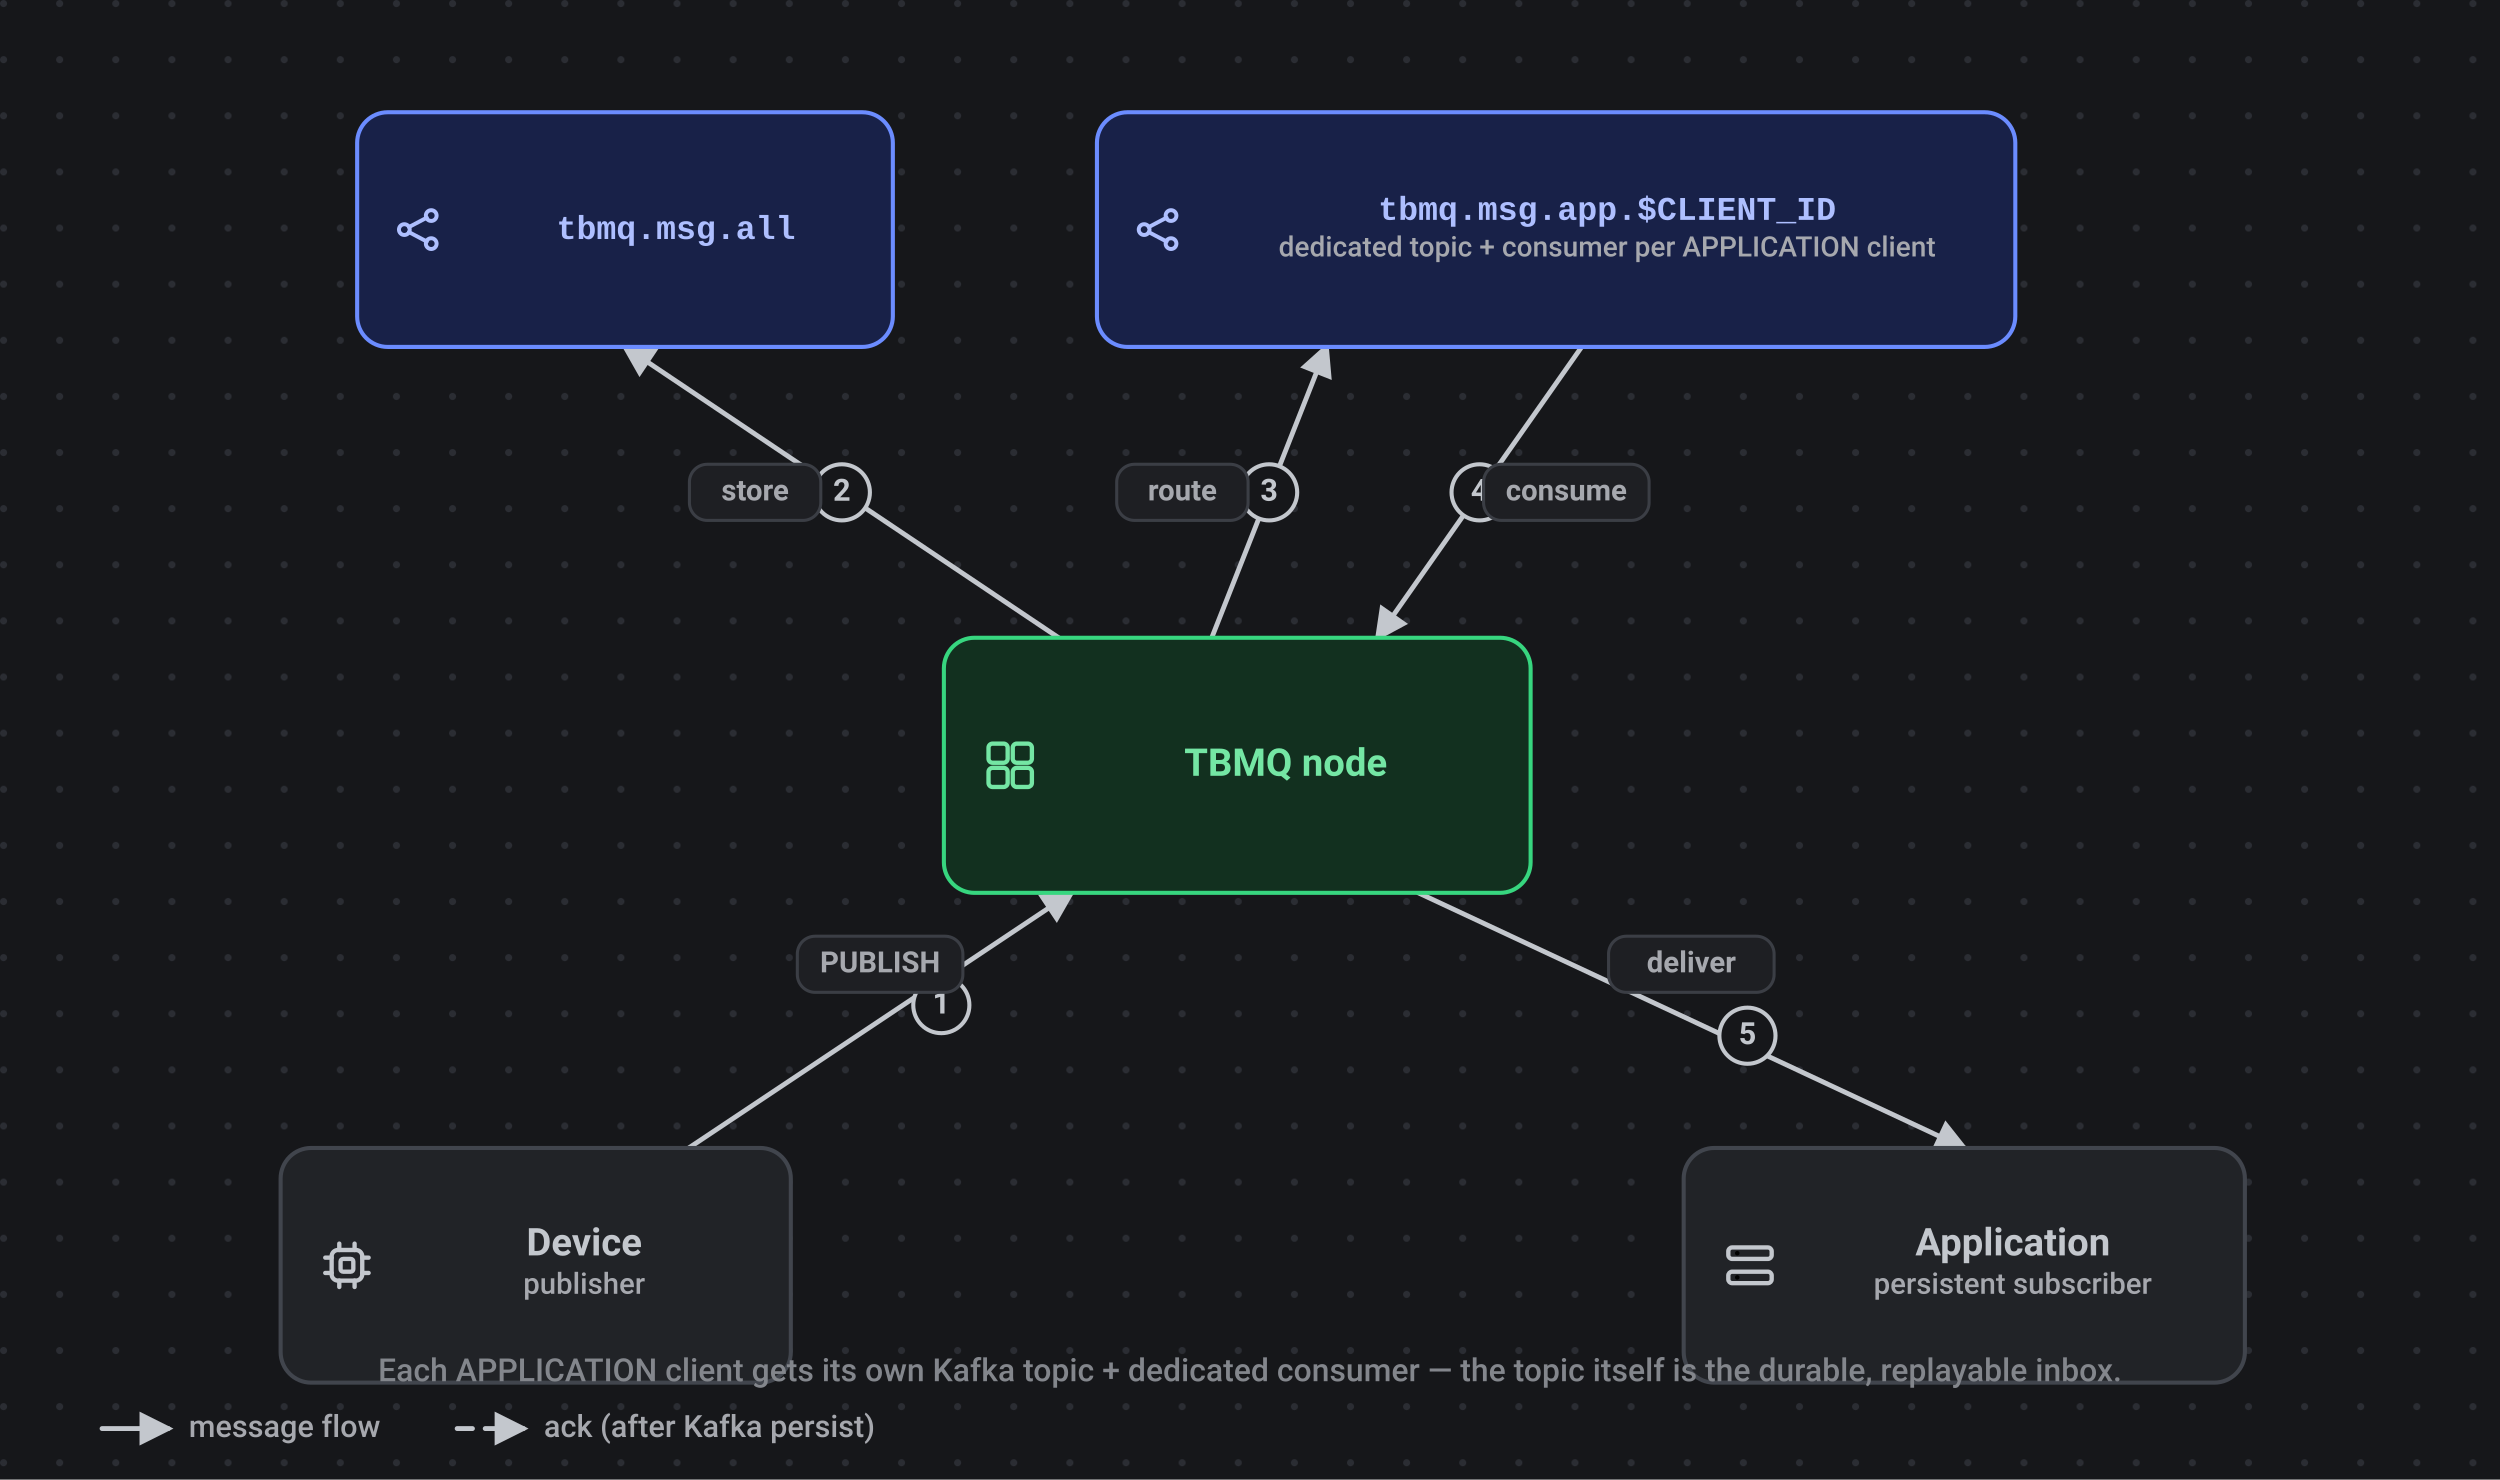
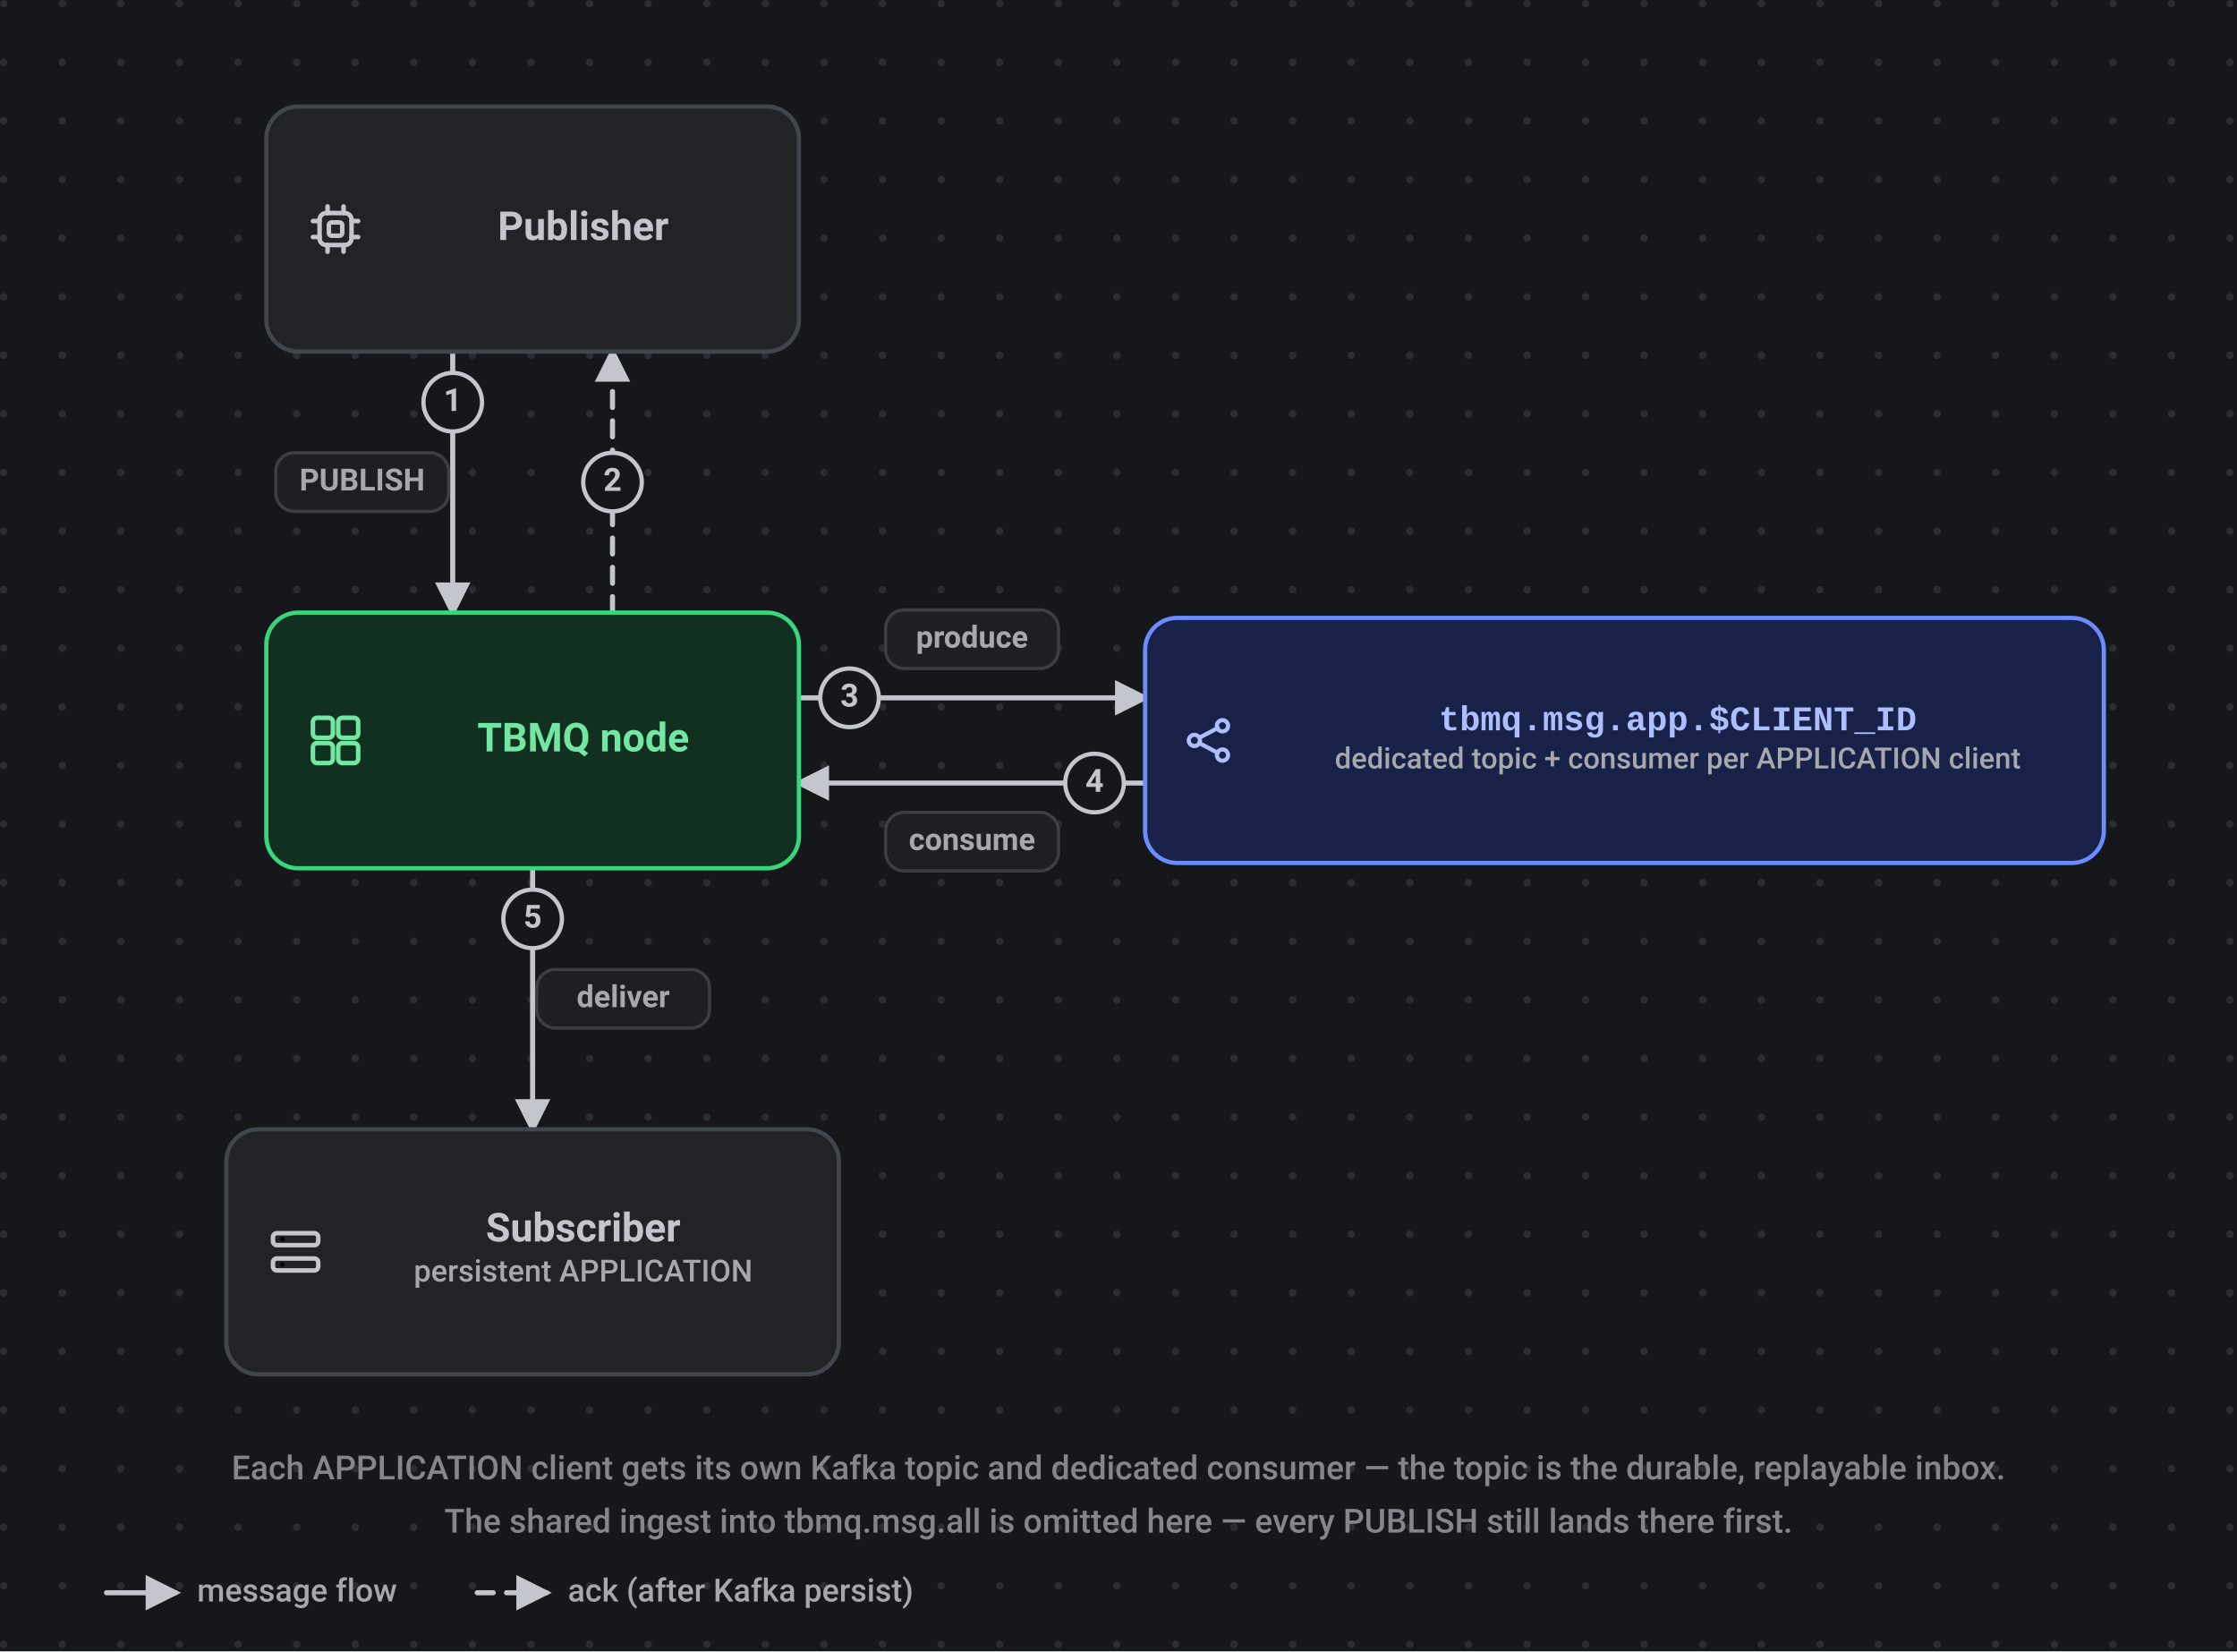
- <svg xmlns="http://www.w3.org/2000/svg" viewBox="0 0 980 580" width="980" height="580" font-family="system-ui, -apple-system, 'Segoe UI', Roboto, Helvetica, Arial, sans-serif">
+ <svg xmlns="http://www.w3.org/2000/svg" viewBox="0 0 840 620" width="840" height="620" font-family="system-ui, -apple-system, 'Segoe UI', Roboto, Helvetica, Arial, sans-serif">
  <defs>
    <marker id="ah-c3c7cd" viewBox="0 0 10 10" refX="8.5" refY="5" markerWidth="7" markerHeight="7" orient="auto-start-reverse">
      <path d="M0 0 L10 5 L0 10 z" fill="#c3c7cd" />
    </marker>
    <pattern id="dots" width="22" height="22" patternUnits="userSpaceOnUse">
      <circle cx="1.4" cy="1.4" r="1.4" fill="#33363d" opacity="0.7" />
    </pattern>
  </defs>
-   <rect x="0" y="0" width="980" height="580" fill="#16171a" />
-   <rect x="0" y="0" width="980" height="580" fill="url(#dots)" />
-   <path d="M 270 450 L 420 350" fill="none" stroke="#c3c7cd" stroke-width="1.9" stroke-dasharray="none" stroke-linecap="round" stroke-linejoin="round" marker-end="url(#ah-c3c7cd)" />
-   <circle cx="369" cy="394" r="11" fill="#16171a" stroke="#c3c7cd" stroke-width="1.6" />
-   <text x="369" y="394" font-family="system-ui, -apple-system, 'Segoe UI', Roboto, Helvetica, Arial, sans-serif" font-size="12" font-weight="700" fill="#c3c7cd" text-anchor="middle" opacity="1" dominant-baseline="middle">1</text>
-   <rect x="312.55" y="367" width="64.9" height="22" rx="7" fill="#1e1f23" stroke="#3b3e45" stroke-width="1.2" />
-   <text x="345" y="378" font-family="system-ui, -apple-system, 'Segoe UI', Roboto, Helvetica, Arial, sans-serif" font-size="11.5" font-weight="600" fill="#a6a8ae" text-anchor="middle" opacity="1" dominant-baseline="middle">PUBLISH</text>
-   <path d="M 415 250 L 245 136" fill="none" stroke="#c3c7cd" stroke-width="1.9" stroke-dasharray="none" stroke-linecap="round" stroke-linejoin="round" marker-end="url(#ah-c3c7cd)" />
-   <circle cx="330" cy="193" r="11" fill="#16171a" stroke="#c3c7cd" stroke-width="1.6" />
-   <text x="330" y="193" font-family="system-ui, -apple-system, 'Segoe UI', Roboto, Helvetica, Arial, sans-serif" font-size="12" font-weight="700" fill="#c3c7cd" text-anchor="middle" opacity="1" dominant-baseline="middle">2</text>
-   <rect x="270.25" y="182" width="51.5" height="22" rx="7" fill="#1e1f23" stroke="#3b3e45" stroke-width="1.2" />
-   <text x="296" y="193" font-family="system-ui, -apple-system, 'Segoe UI', Roboto, Helvetica, Arial, sans-serif" font-size="11.5" font-weight="600" fill="#a6a8ae" text-anchor="middle" opacity="1" dominant-baseline="middle">store</text>
-   <path d="M 475 250 L 520 136" fill="none" stroke="#c3c7cd" stroke-width="1.9" stroke-dasharray="none" stroke-linecap="round" stroke-linejoin="round" marker-end="url(#ah-c3c7cd)" />
-   <circle cx="497.5" cy="193" r="11" fill="#16171a" stroke="#c3c7cd" stroke-width="1.6" />
-   <text x="497.5" y="193" font-family="system-ui, -apple-system, 'Segoe UI', Roboto, Helvetica, Arial, sans-serif" font-size="12" font-weight="700" fill="#c3c7cd" text-anchor="middle" opacity="1" dominant-baseline="middle">3</text>
-   <rect x="437.75" y="182" width="51.5" height="22" rx="7" fill="#1e1f23" stroke="#3b3e45" stroke-width="1.2" />
-   <text x="463.5" y="193" font-family="system-ui, -apple-system, 'Segoe UI', Roboto, Helvetica, Arial, sans-serif" font-size="11.5" font-weight="600" fill="#a6a8ae" text-anchor="middle" opacity="1" dominant-baseline="middle">route</text>
-   <path d="M 620 136 L 540 250" fill="none" stroke="#c3c7cd" stroke-width="1.9" stroke-dasharray="none" stroke-linecap="round" stroke-linejoin="round" marker-end="url(#ah-c3c7cd)" />
-   <circle cx="580" cy="193" r="11" fill="#16171a" stroke="#c3c7cd" stroke-width="1.6" />
-   <text x="580" y="193" font-family="system-ui, -apple-system, 'Segoe UI', Roboto, Helvetica, Arial, sans-serif" font-size="12" font-weight="700" fill="#c3c7cd" text-anchor="middle" opacity="1" dominant-baseline="middle">4</text>
-   <rect x="581.55" y="182" width="64.9" height="22" rx="7" fill="#1e1f23" stroke="#3b3e45" stroke-width="1.2" />
-   <text x="614" y="193" font-family="system-ui, -apple-system, 'Segoe UI', Roboto, Helvetica, Arial, sans-serif" font-size="11.5" font-weight="600" fill="#a6a8ae" text-anchor="middle" opacity="1" dominant-baseline="middle">consume</text>
-   <path d="M 556 350 L 770 450" fill="none" stroke="#c3c7cd" stroke-width="1.9" stroke-dasharray="none" stroke-linecap="round" stroke-linejoin="round" marker-end="url(#ah-c3c7cd)" />
-   <circle cx="685" cy="406" r="11" fill="#16171a" stroke="#c3c7cd" stroke-width="1.6" />
-   <text x="685" y="406" font-family="system-ui, -apple-system, 'Segoe UI', Roboto, Helvetica, Arial, sans-serif" font-size="12" font-weight="700" fill="#c3c7cd" text-anchor="middle" opacity="1" dominant-baseline="middle">5</text>
-   <rect x="630.55" y="367" width="64.9" height="22" rx="7" fill="#1e1f23" stroke="#3b3e45" stroke-width="1.2" />
-   <text x="663" y="378" font-family="system-ui, -apple-system, 'Segoe UI', Roboto, Helvetica, Arial, sans-serif" font-size="11.5" font-weight="600" fill="#a6a8ae" text-anchor="middle" opacity="1" dominant-baseline="middle">deliver</text>
-   <rect x="140" y="44" width="210" height="92" rx="12" fill="#182148" stroke="#6b8cff" stroke-width="1.6" />
-   <g transform="translate(153 79) scale(0.9166667)" fill="none" stroke="#aebfff" stroke-width="1.7" stroke-linecap="round" stroke-linejoin="round">
+   <rect x="0" y="0" width="840" height="620" fill="#16171a" />
+   <rect x="0" y="0" width="840" height="620" fill="url(#dots)" />
+   <path d="M 170 132 L 170 230" fill="none" stroke="#c3c7cd" stroke-width="1.9" stroke-dasharray="none" stroke-linecap="round" stroke-linejoin="round" marker-end="url(#ah-c3c7cd)" />
+   <circle cx="170" cy="151" r="11" fill="#16171a" stroke="#c3c7cd" stroke-width="1.6" />
+   <text x="170" y="151" font-family="system-ui, -apple-system, 'Segoe UI', Roboto, Helvetica, Arial, sans-serif" font-size="12" font-weight="700" fill="#c3c7cd" text-anchor="middle" opacity="1" dominant-baseline="middle">1</text>
+   <rect x="103.55" y="170" width="64.9" height="22" rx="7" fill="#1e1f23" stroke="#3b3e45" stroke-width="1.2" />
+   <text x="136" y="181" font-family="system-ui, -apple-system, 'Segoe UI', Roboto, Helvetica, Arial, sans-serif" font-size="11.5" font-weight="600" fill="#a6a8ae" text-anchor="middle" opacity="1" dominant-baseline="middle">PUBLISH</text>
+   <path d="M 230 230 L 230 132" fill="none" stroke="#c3c7cd" stroke-width="1.9" stroke-dasharray="6 5" stroke-linecap="round" stroke-linejoin="round" marker-end="url(#ah-c3c7cd)" />
+   <circle cx="230" cy="181" r="11" fill="#16171a" stroke="#c3c7cd" stroke-width="1.6" />
+   <text x="230" y="181" font-family="system-ui, -apple-system, 'Segoe UI', Roboto, Helvetica, Arial, sans-serif" font-size="12" font-weight="700" fill="#c3c7cd" text-anchor="middle" opacity="1" dominant-baseline="middle">2</text>
+   <path d="M 300 262 L 430 262" fill="none" stroke="#c3c7cd" stroke-width="1.9" stroke-dasharray="none" stroke-linecap="round" stroke-linejoin="round" marker-end="url(#ah-c3c7cd)" />
+   <circle cx="319" cy="262" r="11" fill="#16171a" stroke="#c3c7cd" stroke-width="1.6" />
+   <text x="319" y="262" font-family="system-ui, -apple-system, 'Segoe UI', Roboto, Helvetica, Arial, sans-serif" font-size="12" font-weight="700" fill="#c3c7cd" text-anchor="middle" opacity="1" dominant-baseline="middle">3</text>
+   <rect x="332.55" y="229" width="64.9" height="22" rx="7" fill="#1e1f23" stroke="#3b3e45" stroke-width="1.2" />
+   <text x="365" y="240" font-family="system-ui, -apple-system, 'Segoe UI', Roboto, Helvetica, Arial, sans-serif" font-size="11.5" font-weight="600" fill="#a6a8ae" text-anchor="middle" opacity="1" dominant-baseline="middle">produce</text>
+   <path d="M 430 294 L 300 294" fill="none" stroke="#c3c7cd" stroke-width="1.9" stroke-dasharray="none" stroke-linecap="round" stroke-linejoin="round" marker-end="url(#ah-c3c7cd)" />
+   <circle cx="411" cy="294" r="11" fill="#16171a" stroke="#c3c7cd" stroke-width="1.6" />
+   <text x="411" y="294" font-family="system-ui, -apple-system, 'Segoe UI', Roboto, Helvetica, Arial, sans-serif" font-size="12" font-weight="700" fill="#c3c7cd" text-anchor="middle" opacity="1" dominant-baseline="middle">4</text>
+   <rect x="332.55" y="305" width="64.9" height="22" rx="7" fill="#1e1f23" stroke="#3b3e45" stroke-width="1.2" />
+   <text x="365" y="316" font-family="system-ui, -apple-system, 'Segoe UI', Roboto, Helvetica, Arial, sans-serif" font-size="11.5" font-weight="600" fill="#a6a8ae" text-anchor="middle" opacity="1" dominant-baseline="middle">consume</text>
+   <path d="M 200 326 L 200 424" fill="none" stroke="#c3c7cd" stroke-width="1.9" stroke-dasharray="none" stroke-linecap="round" stroke-linejoin="round" marker-end="url(#ah-c3c7cd)" />
+   <circle cx="200" cy="345" r="11" fill="#16171a" stroke="#c3c7cd" stroke-width="1.6" />
+   <text x="200" y="345" font-family="system-ui, -apple-system, 'Segoe UI', Roboto, Helvetica, Arial, sans-serif" font-size="12" font-weight="700" fill="#c3c7cd" text-anchor="middle" opacity="1" dominant-baseline="middle">5</text>
+   <rect x="201.55" y="364" width="64.9" height="22" rx="7" fill="#1e1f23" stroke="#3b3e45" stroke-width="1.2" />
+   <text x="234" y="375" font-family="system-ui, -apple-system, 'Segoe UI', Roboto, Helvetica, Arial, sans-serif" font-size="11.5" font-weight="600" fill="#a6a8ae" text-anchor="middle" opacity="1" dominant-baseline="middle">deliver</text>
+   <rect x="430" y="232" width="360" height="92" rx="12" fill="#182148" stroke="#6b8cff" stroke-width="1.6" />
+   <g transform="translate(443 267) scale(0.9166667)" fill="none" stroke="#aebfff" stroke-width="1.7" stroke-linecap="round" stroke-linejoin="round">
    <circle cx="6" cy="12" r="2.3" />
    <circle cx="17.5" cy="6" r="2.3" />
    <circle cx="17.5" cy="18" r="2.3" />
    <path d="M8 10.9 15.6 6.9M8 13.1l7.6 4" />
  </g>
-   <text x="265" y="90" font-family="ui-monospace, SFMono-Regular, Menlo, Consolas, 'Liberation Mono', 'Courier New', monospace" font-size="13" font-weight="650" fill="#aebfff" text-anchor="middle" opacity="1" dominant-baseline="middle">tbmq.msg.all</text>
-   <rect x="430" y="44" width="360" height="92" rx="12" fill="#182148" stroke="#6b8cff" stroke-width="1.6" />
-   <g transform="translate(443 79) scale(0.9166667)" fill="none" stroke="#aebfff" stroke-width="1.7" stroke-linecap="round" stroke-linejoin="round">
-     <circle cx="6" cy="12" r="2.3" />
-     <circle cx="17.5" cy="6" r="2.3" />
-     <circle cx="17.5" cy="18" r="2.3" />
-     <path d="M8 10.9 15.6 6.9M8 13.1l7.6 4" />
-   </g>
-   <text x="630" y="82.5" font-family="ui-monospace, SFMono-Regular, Menlo, Consolas, 'Liberation Mono', 'Courier New', monospace" font-size="13" font-weight="650" fill="#aebfff" text-anchor="middle" opacity="1" dominant-baseline="middle">tbmq.msg.app.$CLIENT_ID</text>
-   <text x="630" y="97.5" font-family="system-ui, -apple-system, 'Segoe UI', Roboto, Helvetica, Arial, sans-serif" font-size="11" font-weight="500" fill="#a6a8ae" text-anchor="middle" opacity="1" dominant-baseline="middle">dedicated topic + consumer per APPLICATION client</text>
-   <rect x="370" y="250" width="230" height="100" rx="12" fill="#12301f" stroke="#37d67f" stroke-width="1.6" />
-   <g transform="translate(384 288) scale(1)" fill="none" stroke="#74e6a4" stroke-width="1.7" stroke-linecap="round" stroke-linejoin="round">
+   <text x="630" y="270.5" font-family="ui-monospace, SFMono-Regular, Menlo, Consolas, 'Liberation Mono', 'Courier New', monospace" font-size="13" font-weight="650" fill="#aebfff" text-anchor="middle" opacity="1" dominant-baseline="middle">tbmq.msg.app.$CLIENT_ID</text>
+   <text x="630" y="285.5" font-family="system-ui, -apple-system, 'Segoe UI', Roboto, Helvetica, Arial, sans-serif" font-size="11" font-weight="500" fill="#a6a8ae" text-anchor="middle" opacity="1" dominant-baseline="middle">dedicated topic + consumer per APPLICATION client</text>
+   <rect x="100" y="230" width="200" height="96" rx="12" fill="#12301f" stroke="#37d67f" stroke-width="1.6" />
+   <g transform="translate(114 266) scale(1)" fill="none" stroke="#74e6a4" stroke-width="1.7" stroke-linecap="round" stroke-linejoin="round">
    <rect x="3.5" y="3.5" width="7.5" height="7.5" rx="1.6" />
    <rect x="13" y="3.5" width="7.5" height="7.5" rx="1.6" />
    <rect x="3.5" y="13" width="7.5" height="7.5" rx="1.6" />
    <rect x="13" y="13" width="7.5" height="7.5" rx="1.6" />
  </g>
-   <text x="504" y="300" font-family="system-ui, -apple-system, 'Segoe UI', Roboto, Helvetica, Arial, sans-serif" font-size="15" font-weight="650" fill="#74e6a4" text-anchor="middle" opacity="1" dominant-baseline="middle">TBMQ node</text>
-   <rect x="110" y="450" width="200" height="92" rx="12" fill="#212327" stroke="#41454d" stroke-width="1.6" />
-   <g transform="translate(124 484) scale(1)" fill="none" stroke="#c3c7cd" stroke-width="1.7" stroke-linecap="round" stroke-linejoin="round">
+   <text x="219" y="278" font-family="system-ui, -apple-system, 'Segoe UI', Roboto, Helvetica, Arial, sans-serif" font-size="15" font-weight="650" fill="#74e6a4" text-anchor="middle" opacity="1" dominant-baseline="middle">TBMQ node</text>
+   <rect x="100" y="40" width="200" height="92" rx="12" fill="#212327" stroke="#41454d" stroke-width="1.6" />
+   <g transform="translate(114 74) scale(1)" fill="none" stroke="#c3c7cd" stroke-width="1.7" stroke-linecap="round" stroke-linejoin="round">
    <rect x="6" y="6" width="12" height="12" rx="2.5" />
    <rect x="9.5" y="9.5" width="5" height="5" rx="1" />
    <path d="M9 6V3.5M15 6V3.5M9 20.5V18M15 20.5V18M6 9H3.5M6 15H3.5M20.5 9H18M20.5 15H18" />
  </g>
-   <text x="229" y="488" font-family="system-ui, -apple-system, 'Segoe UI', Roboto, Helvetica, Arial, sans-serif" font-size="15" font-weight="650" fill="#c3c7cd" text-anchor="middle" opacity="1" dominant-baseline="middle">Device</text>
-   <text x="229" y="504" font-family="system-ui, -apple-system, 'Segoe UI', Roboto, Helvetica, Arial, sans-serif" font-size="11.5" font-weight="500" fill="#a6a8ae" text-anchor="middle" opacity="1" dominant-baseline="middle">publisher</text>
-   <rect x="660" y="450" width="220" height="92" rx="12" fill="#212327" stroke="#41454d" stroke-width="1.6" />
-   <g transform="translate(674 484) scale(1)" fill="none" stroke="#c3c7cd" stroke-width="1.7" stroke-linecap="round" stroke-linejoin="round">
+   <text x="219" y="86" font-family="system-ui, -apple-system, 'Segoe UI', Roboto, Helvetica, Arial, sans-serif" font-size="15" font-weight="650" fill="#c3c7cd" text-anchor="middle" opacity="1" dominant-baseline="middle">Publisher</text>
+   <rect x="85" y="424" width="230" height="92" rx="12" fill="#212327" stroke="#41454d" stroke-width="1.6" />
+   <g transform="translate(99 458) scale(1)" fill="none" stroke="#c3c7cd" stroke-width="1.7" stroke-linecap="round" stroke-linejoin="round">
    <rect x="3.5" y="5" width="17" height="4.5" rx="1.5" />
    <rect x="3.5" y="14.5" width="17" height="4.5" rx="1.5" />
    <circle cx="7" cy="7.25" r="0.9" fill="currentColor" stroke="none" />
    <circle cx="7" cy="16.75" r="0.9" fill="currentColor" stroke="none" />
  </g>
-   <text x="789" y="488" font-family="system-ui, -apple-system, 'Segoe UI', Roboto, Helvetica, Arial, sans-serif" font-size="15" font-weight="650" fill="#c3c7cd" text-anchor="middle" opacity="1" dominant-baseline="middle">Application</text>
-   <text x="789" y="504" font-family="system-ui, -apple-system, 'Segoe UI', Roboto, Helvetica, Arial, sans-serif" font-size="11.5" font-weight="500" fill="#a6a8ae" text-anchor="middle" opacity="1" dominant-baseline="middle">persistent subscriber</text>
-   <text x="490" y="538" font-family="system-ui, -apple-system, 'Segoe UI', Roboto, Helvetica, Arial, sans-serif" font-size="12.5" font-weight="500" fill="#83868c" text-anchor="middle" opacity="1" dominant-baseline="middle">Each APPLICATION client gets its own Kafka topic + dedicated consumer — the topic itself is the durable, replayable inbox.</text>
-   <path d="M 40 560 L 66 560" stroke="#c3c7cd" stroke-width="1.9" stroke-dasharray="none" stroke-linecap="round" marker-end="url(#ah-c3c7cd)" />
-   <text x="74" y="560" font-family="system-ui, -apple-system, 'Segoe UI', Roboto, Helvetica, Arial, sans-serif" font-size="12" font-weight="500" fill="#a6a8ae" text-anchor="start" opacity="1" dominant-baseline="middle">message flow</text>
-   <path d="M 179.2 560 L 205.2 560" stroke="#c3c7cd" stroke-width="1.9" stroke-dasharray="6 5" stroke-linecap="round" marker-end="url(#ah-c3c7cd)" />
-   <text x="213.2" y="560" font-family="system-ui, -apple-system, 'Segoe UI', Roboto, Helvetica, Arial, sans-serif" font-size="12" font-weight="500" fill="#a6a8ae" text-anchor="start" opacity="1" dominant-baseline="middle">ack (after Kafka persist)</text>
+   <text x="219" y="462" font-family="system-ui, -apple-system, 'Segoe UI', Roboto, Helvetica, Arial, sans-serif" font-size="15" font-weight="650" fill="#c3c7cd" text-anchor="middle" opacity="1" dominant-baseline="middle">Subscriber</text>
+   <text x="219" y="478" font-family="system-ui, -apple-system, 'Segoe UI', Roboto, Helvetica, Arial, sans-serif" font-size="11.5" font-weight="500" fill="#a6a8ae" text-anchor="middle" opacity="1" dominant-baseline="middle">persistent APPLICATION</text>
+   <text x="420" y="552" font-family="system-ui, -apple-system, 'Segoe UI', Roboto, Helvetica, Arial, sans-serif" font-size="12.5" font-weight="500" fill="#83868c" text-anchor="middle" opacity="1" dominant-baseline="middle">Each APPLICATION client gets its own Kafka topic and dedicated consumer — the topic is the durable, replayable inbox.</text>
+   <text x="420" y="572" font-family="system-ui, -apple-system, 'Segoe UI', Roboto, Helvetica, Arial, sans-serif" font-size="12.5" font-weight="500" fill="#83868c" text-anchor="middle" opacity="1" dominant-baseline="middle">The shared ingest into tbmq.msg.all is omitted here — every PUBLISH still lands there first.</text>
+   <path d="M 40 598 L 66 598" stroke="#c3c7cd" stroke-width="1.9" stroke-dasharray="none" stroke-linecap="round" marker-end="url(#ah-c3c7cd)" />
+   <text x="74" y="598" font-family="system-ui, -apple-system, 'Segoe UI', Roboto, Helvetica, Arial, sans-serif" font-size="12" font-weight="500" fill="#a6a8ae" text-anchor="start" opacity="1" dominant-baseline="middle">message flow</text>
+   <path d="M 179.2 598 L 205.2 598" stroke="#c3c7cd" stroke-width="1.9" stroke-dasharray="6 5" stroke-linecap="round" marker-end="url(#ah-c3c7cd)" />
+   <text x="213.2" y="598" font-family="system-ui, -apple-system, 'Segoe UI', Roboto, Helvetica, Arial, sans-serif" font-size="12" font-weight="500" fill="#a6a8ae" text-anchor="start" opacity="1" dominant-baseline="middle">ack (after Kafka persist)</text>
</svg>
